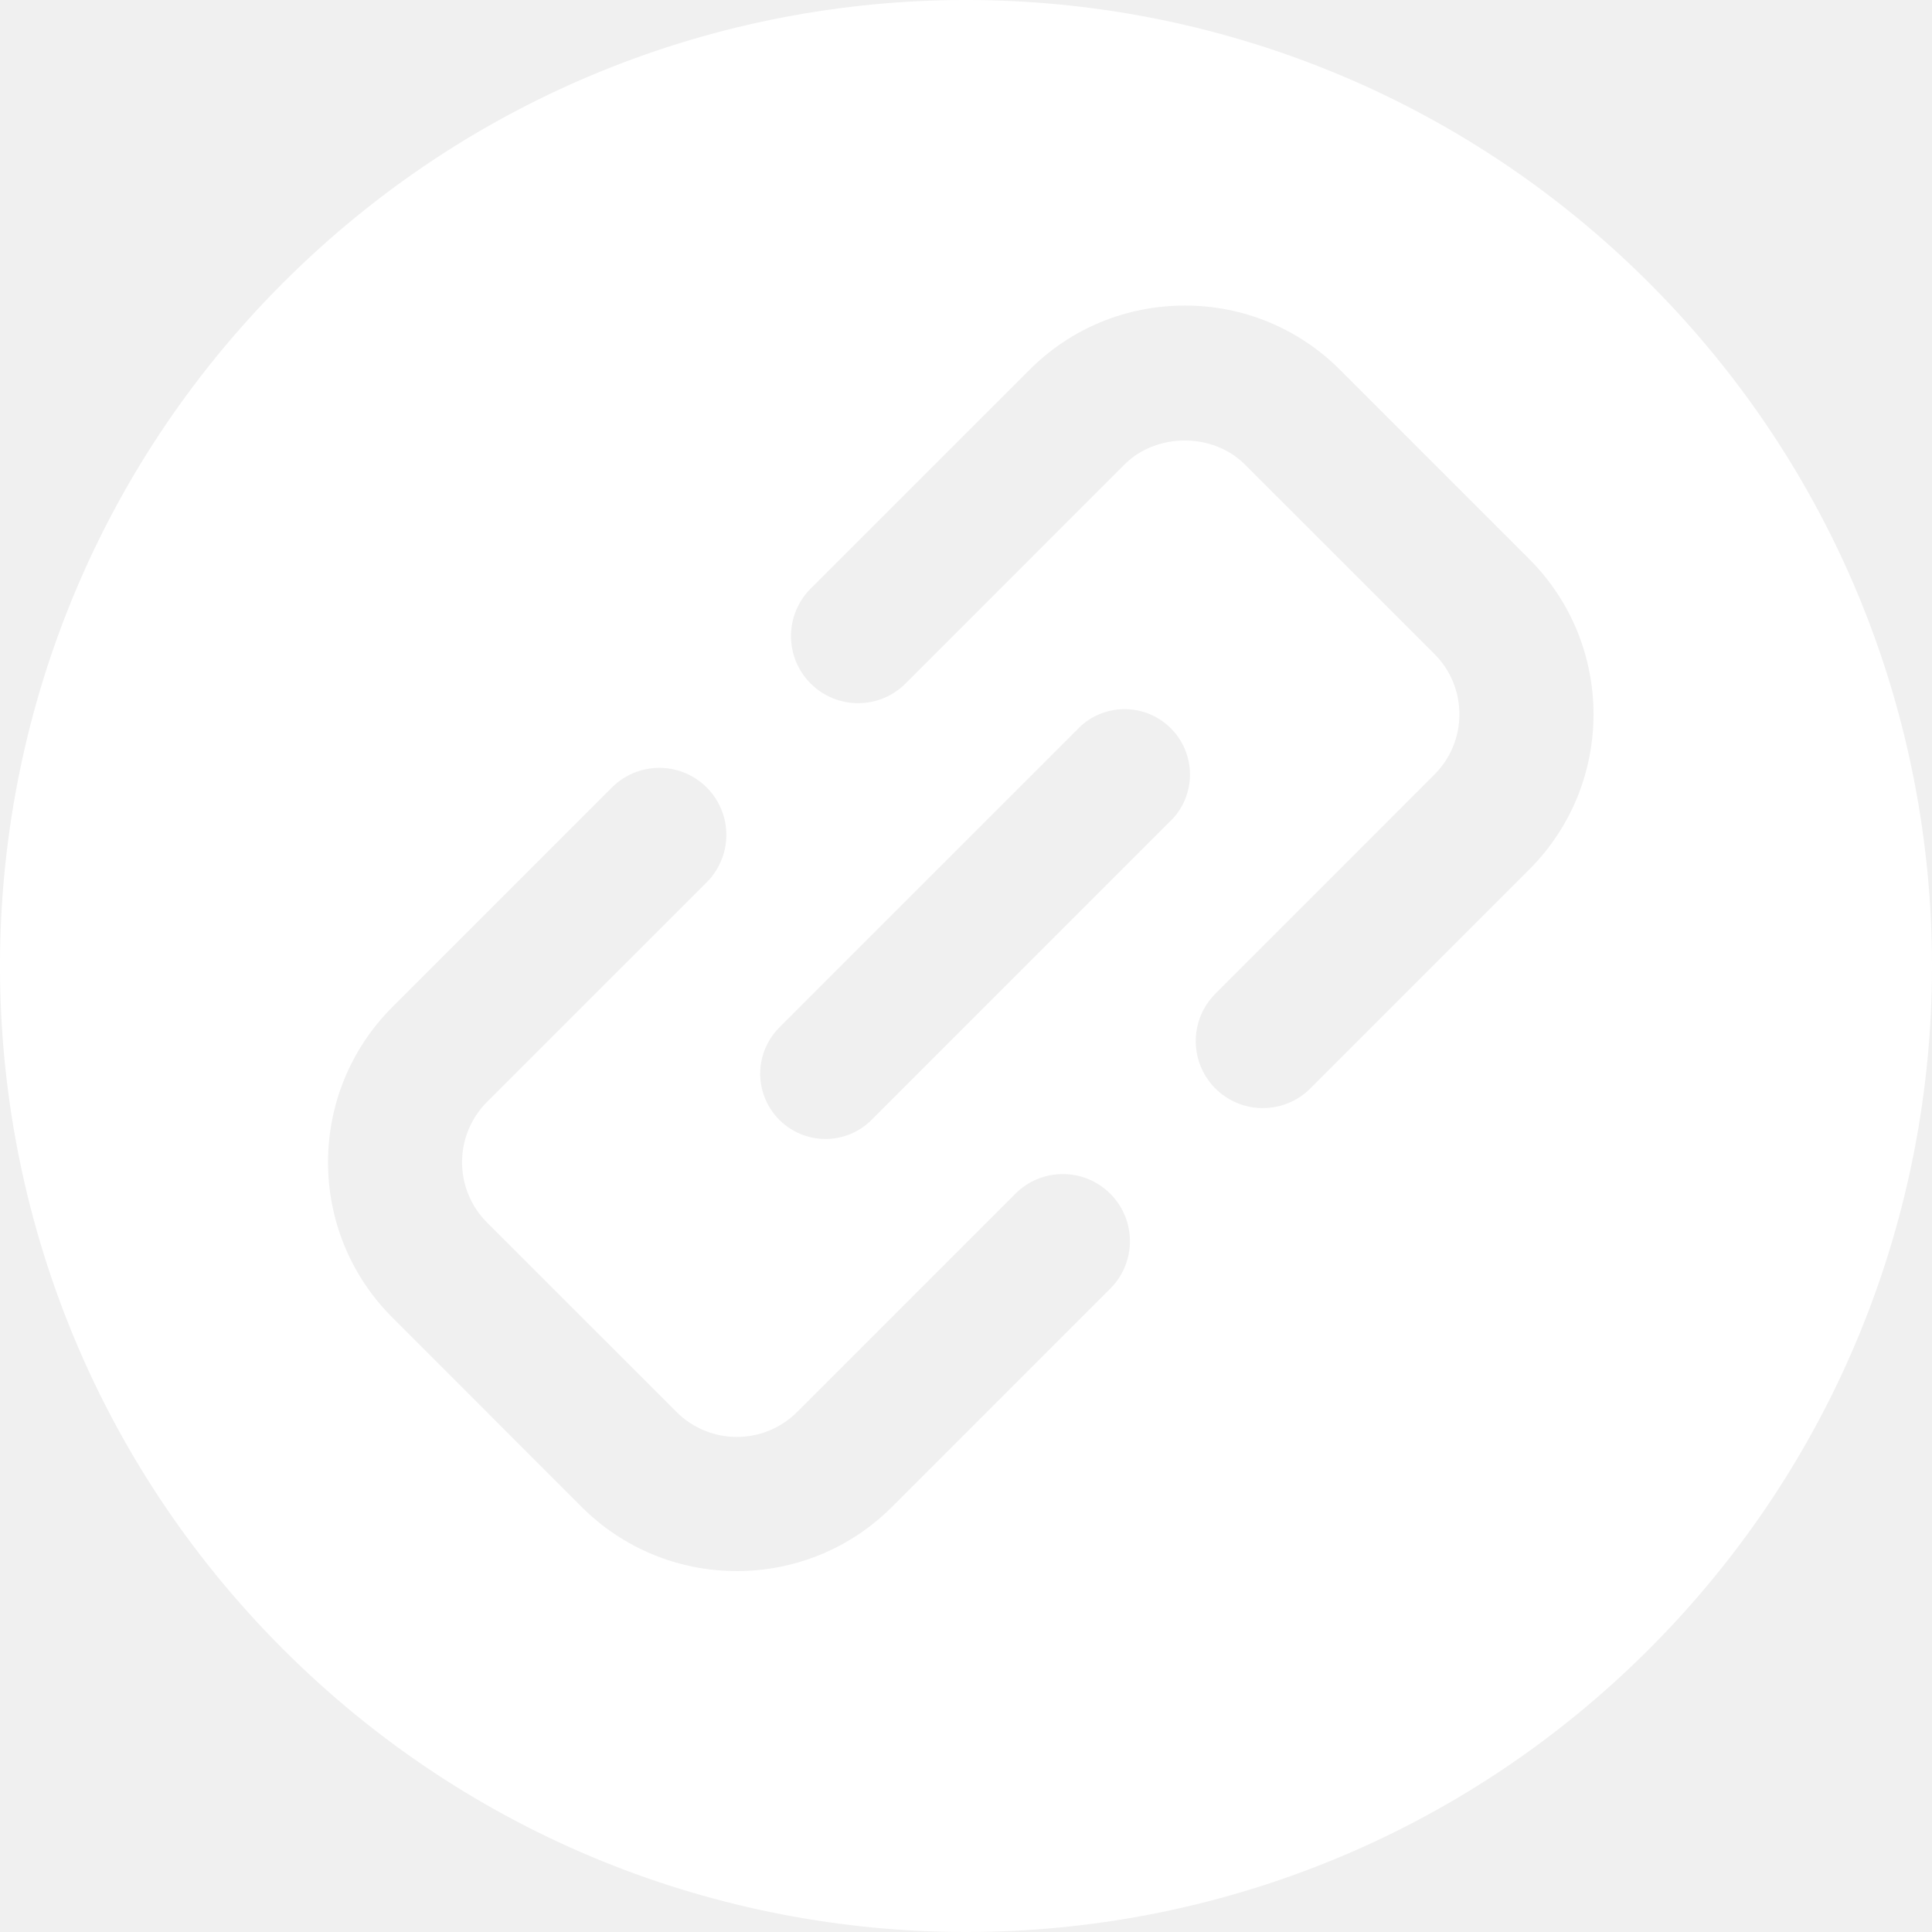
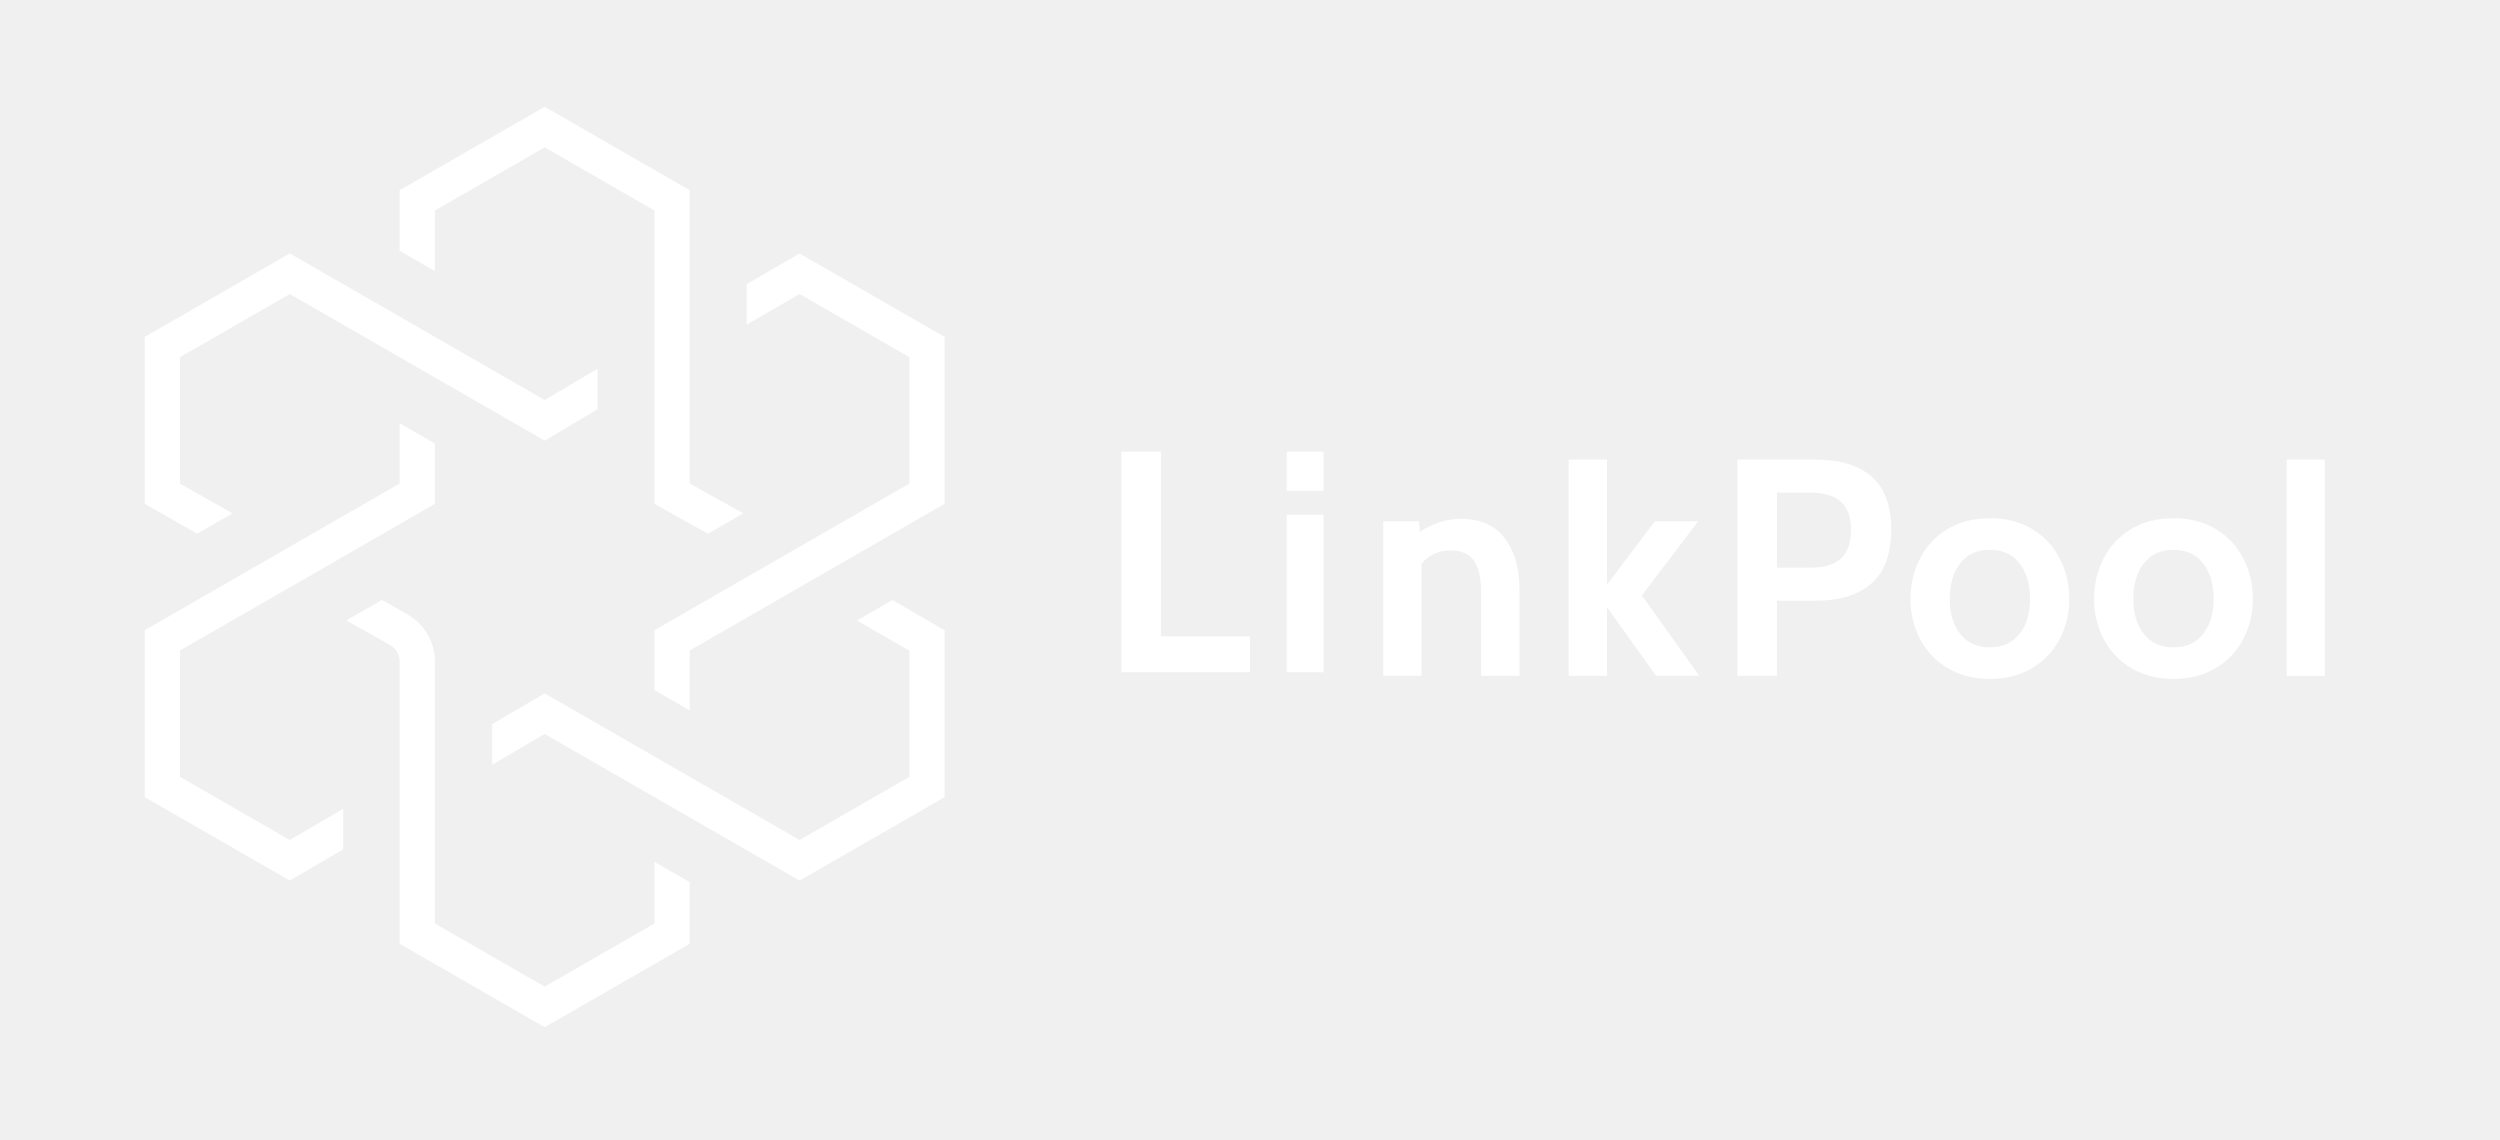
- <svg xmlns="http://www.w3.org/2000/svg" viewBox="0 0 30 30">
-   <path d="M25.607 4.393c5.857 5.858 5.858 15.355 0 21.214-5.857 5.858-15.356 5.857-21.213 0-5.859-5.858-5.859-15.355 0-21.214 5.858-5.858 15.356-5.857 21.213 0zm-12.79 13.293c.26 0 .519-.099.717-.297l4.683-4.683a1.015 1.015 0 0 0-1.434-1.433L12.1 15.956a1.014 1.014 0 0 0 .717 1.73zm6.794-.48c.267 0 .533-.102.737-.306l3.4-3.4a3.41 3.41 0 0 0 .001-4.816L20.805 5.74a3.384 3.384 0 0 0-2.408-.995c-.911 0-1.767.354-2.408.995l-3.401 3.4a1.04 1.04 0 1 0 1.473 1.474l3.401-3.402c.496-.495 1.373-.496 1.868 0l2.946 2.945a1.324 1.324 0 0 1-.001 1.869l-3.4 3.401a1.041 1.041 0 0 0 .736 1.78zm-8.17 7.19c.871 0 1.743-.331 2.408-.995l3.4-3.4a1.042 1.042 0 0 0-1.473-1.474l-3.4 3.4a1.325 1.325 0 0 1-1.869 0l-2.946-2.945a1.325 1.325 0 0 1 0-1.87l3.401-3.4A1.041 1.041 0 1 0 9.49 12.24l-3.4 3.4a3.408 3.408 0 0 0 0 4.816L9.032 23.4a3.394 3.394 0 0 0 2.408.995z" fill="#fff" />
+ <svg xmlns="http://www.w3.org/2000/svg" width="136" height="62" viewBox="0 0 136 62">
+   <g fill="#FFF" fill-rule="evenodd">
+     <path d="M70 36.572h2V28h-2v8.572zm0-9.874h2v-2.126h-2v2.126zm-9-2.126h2.153v10.045H68v1.955h-7zm20.85 4.696c.54.695.808 1.63.808 2.807v4.688h-2.083v-4.52c0-.785-.132-1.364-.395-1.74-.263-.375-.686-.562-1.268-.562-.64 0-1.167.24-1.581.722v6.1h-2.083V28.36h1.949l.033.588c.706-.482 1.457-.722 2.252-.722 1.043 0 1.832.348 2.369 1.04M85.336 25h2.084v6.806l2.604-3.446h2.353l-3.059 4.034 3.126 4.37h-2.353l-2.67-3.732v3.731h-2.085zm13.162 5.881c.74 0 1.291-.168 1.656-.504.364-.336.545-.851.545-1.546 0-.695-.184-1.207-.555-1.537-.369-.331-.935-.497-1.697-.497h-1.78v4.084h1.831zM94.516 25H98.7c2.79 0 4.185 1.266 4.185 3.797 0 1.311-.354 2.286-1.059 2.924-.706.639-1.73.958-3.076.958h-2.084v4.084h-2.15V25zm15.338 9.494c.388-.48.58-1.12.58-1.916 0-.807-.192-1.453-.58-1.94-.387-.488-.921-.732-1.604-.732s-1.22.244-1.606.731c-.386.488-.58 1.134-.58 1.941 0 .796.194 1.435.58 1.916.387.481.923.723 1.606.723s1.217-.242 1.604-.723m-3.906 1.848a3.954 3.954 0 0 1-1.496-1.578 4.623 4.623 0 0 1-.521-2.186c0-.795.173-1.528.52-2.2a3.918 3.918 0 0 1 1.497-1.597c.648-.393 1.417-.59 2.302-.59.884 0 1.652.197 2.3.59a3.925 3.925 0 0 1 1.497 1.596c.348.673.522 1.406.522 2.201 0 .796-.174 1.524-.522 2.186a3.96 3.96 0 0 1-1.496 1.578c-.65.392-1.417.59-2.301.59-.885 0-1.654-.198-2.302-.59m13.894-1.848c.387-.48.58-1.12.58-1.916 0-.807-.193-1.453-.58-1.94-.387-.488-.92-.732-1.604-.732s-1.219.244-1.606.731c-.386.488-.58 1.134-.58 1.941 0 .796.194 1.435.58 1.916.387.481.922.723 1.606.723.683 0 1.217-.242 1.604-.723m-3.906 1.848a3.963 3.963 0 0 1-1.497-1.578 4.622 4.622 0 0 1-.52-2.186c0-.795.172-1.528.52-2.2a3.927 3.927 0 0 1 1.497-1.597c.648-.393 1.417-.59 2.302-.59.884 0 1.652.197 2.301.59a3.922 3.922 0 0 1 1.495 1.596c.348.673.522 1.406.522 2.201 0 .796-.174 1.524-.522 2.186a3.958 3.958 0 0 1-1.495 1.578c-.649.392-1.417.59-2.3.59-.886 0-1.655-.198-2.303-.59m8.458.428h2.083V25h-2.083zM43.496 13.79l-2.879 1.667v2.206l2.88-1.669 5.974 3.437v6.875l-13.865 7.977v3.259l1.916 1.103v-3.258l13.865-7.98v-9.079zm-7.891 36.448l-5.974 3.437-5.975-3.437v-14.26a2.949 2.949 0 0 0-1.477-2.546l-1.405-.794-1.934 1.114 2.386 1.338c.316.182.514.523.514.889V51.34l7.89 4.54 7.893-4.54v-3.35l-1.918-1.104v3.352z" />
+     <path d="M9.791 42.26v-6.873l5.972-3.437.004.003 7.89-4.545v-3.28l-1.917-1.104v3.281L7.875 34.283v9.08l7.89 4.54 2.905-1.7v-2.205l-2.904 1.7zm13.865-30.807l5.975-3.437 5.974 3.437V27.41l2.904 1.624 1.927-1.11-2.913-1.617V10.35L29.63 5.81l-7.891 4.54v3.291l1.916 1.104z" />
+     <path d="M12.65 27.926l-2.859-1.62V19.43l5.974-3.436 13.866 7.977 2.88-1.708v-2.206l-2.88 1.707-13.866-7.978-7.89 4.541v9.08l2.85 1.625zm38.738 9.752v-3.38l-2.83-1.66-1.938 1.116 2.85 1.647v6.859l-5.973 3.437L29.63 37.72l-2.853 1.671v2.206l2.853-1.67 13.866 7.977 7.841-4.512.05-.015v-.013z" />
+   </g>
</svg>
